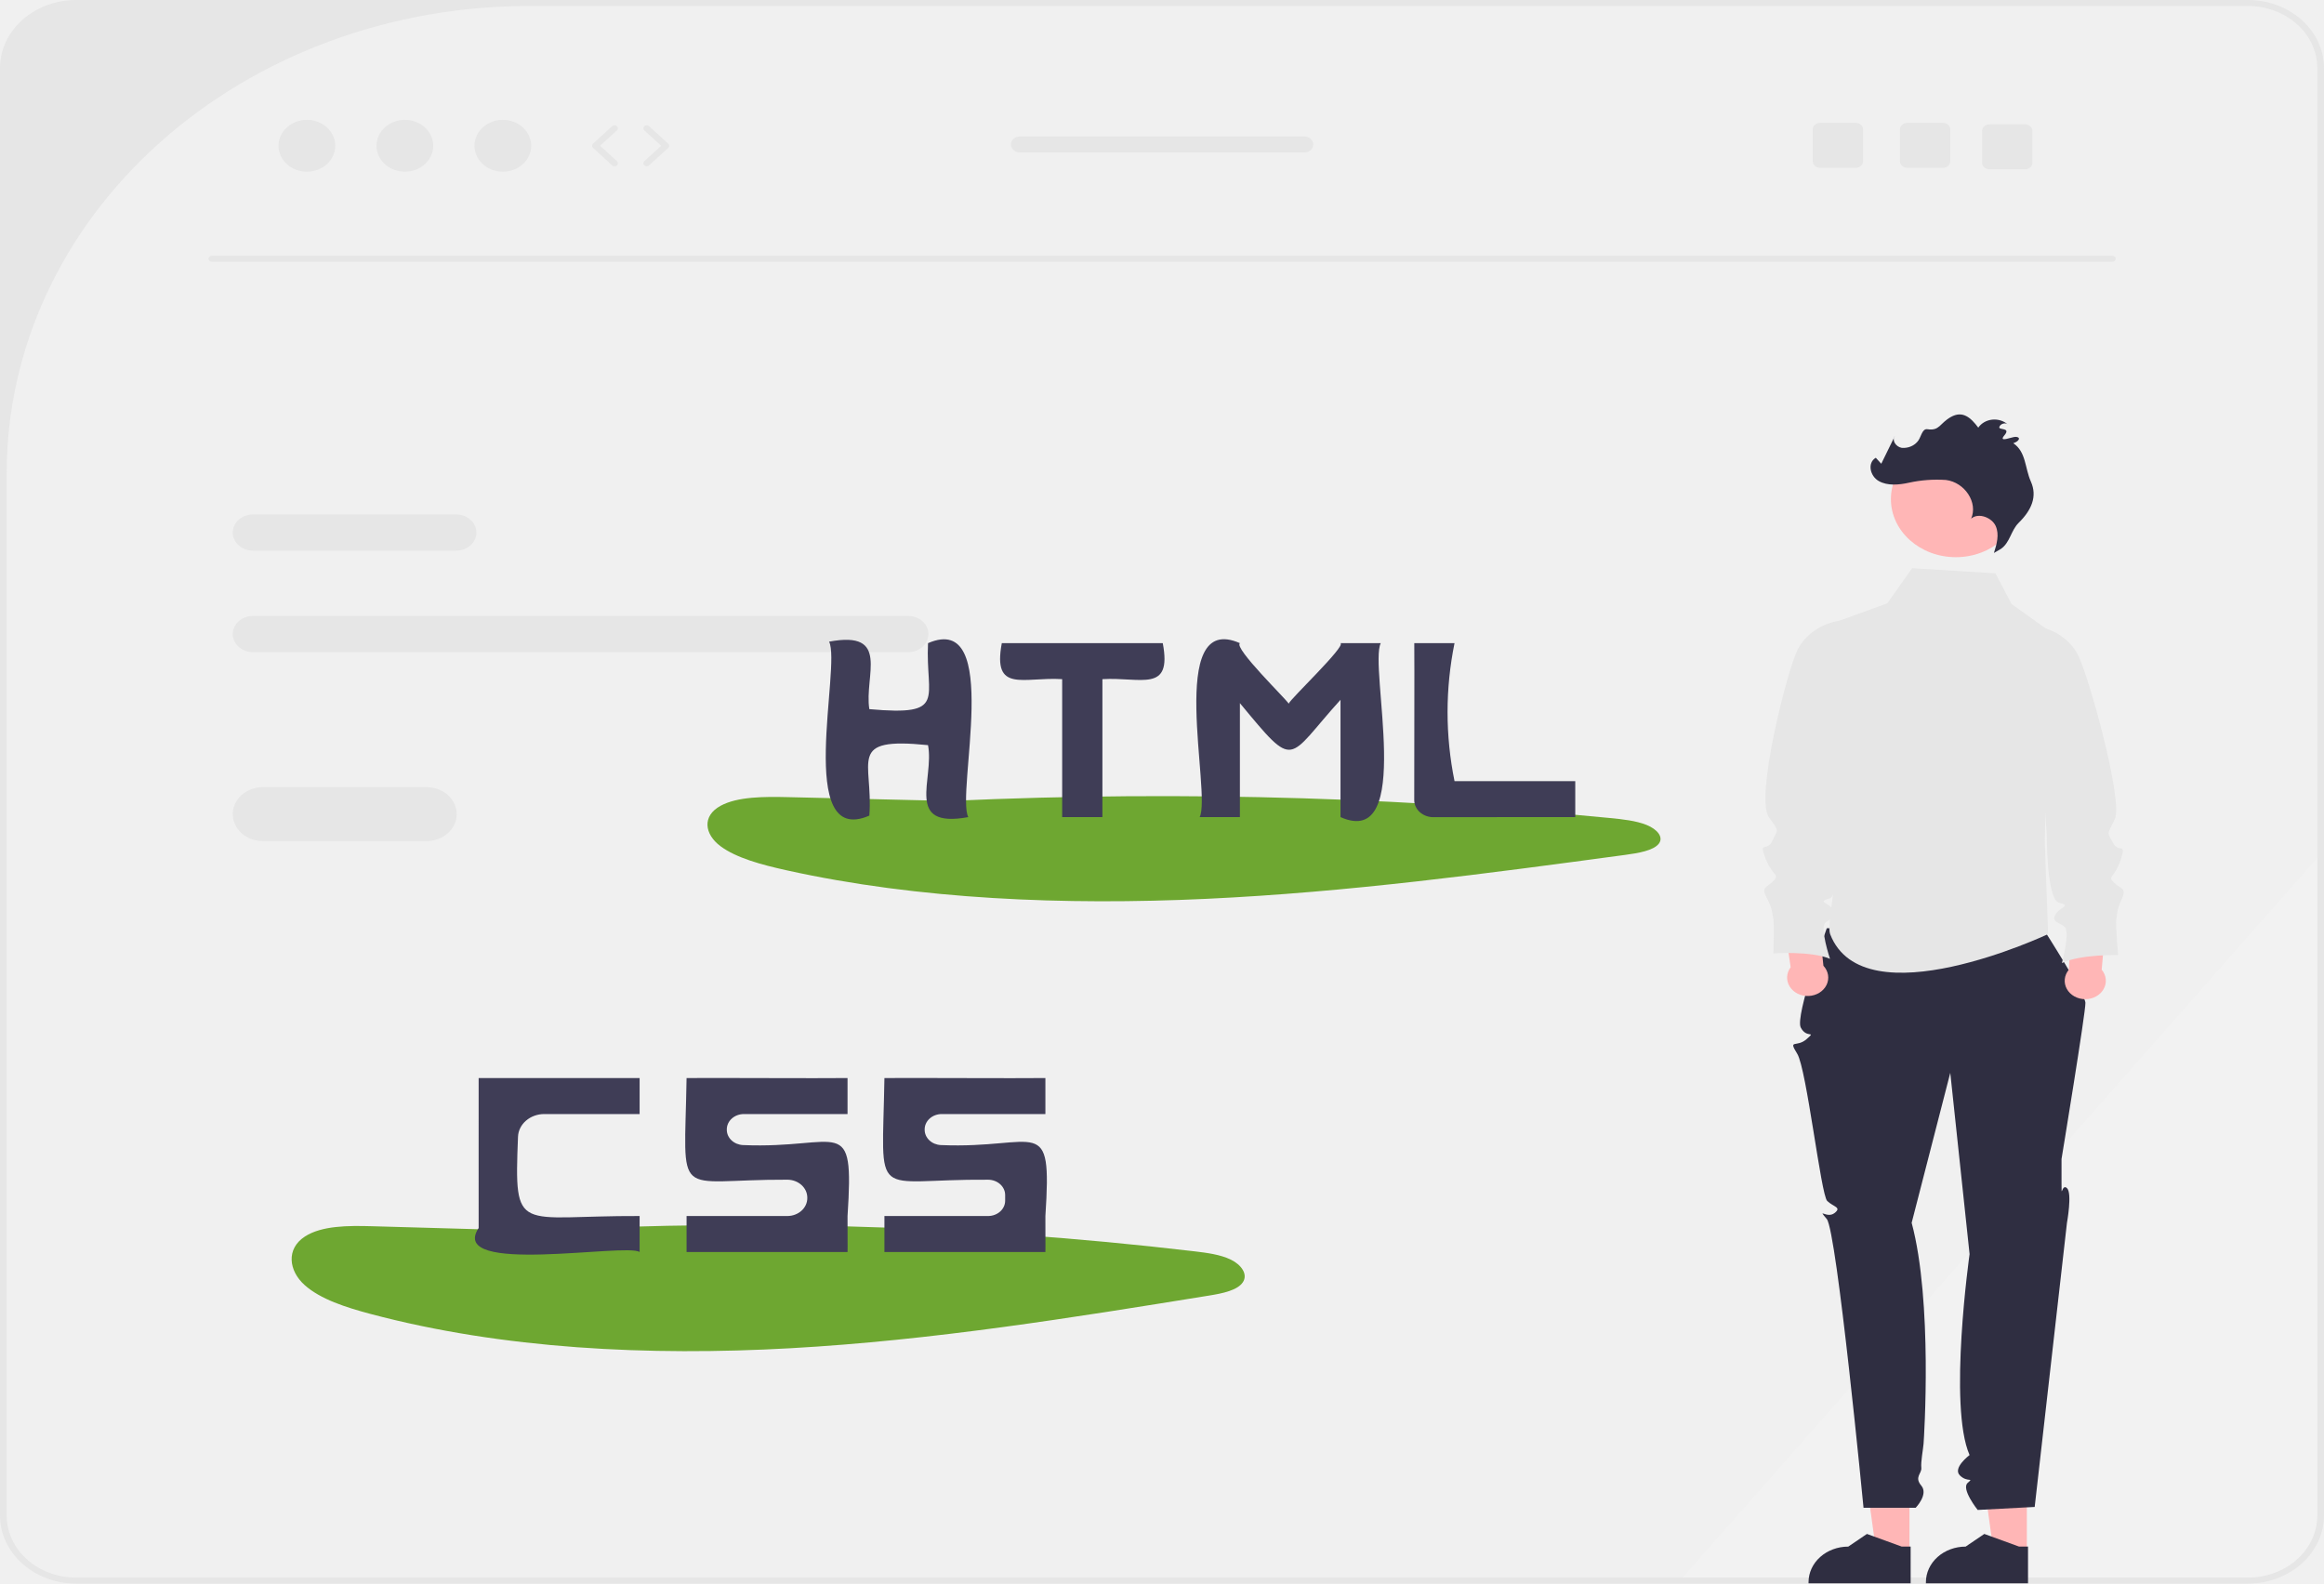
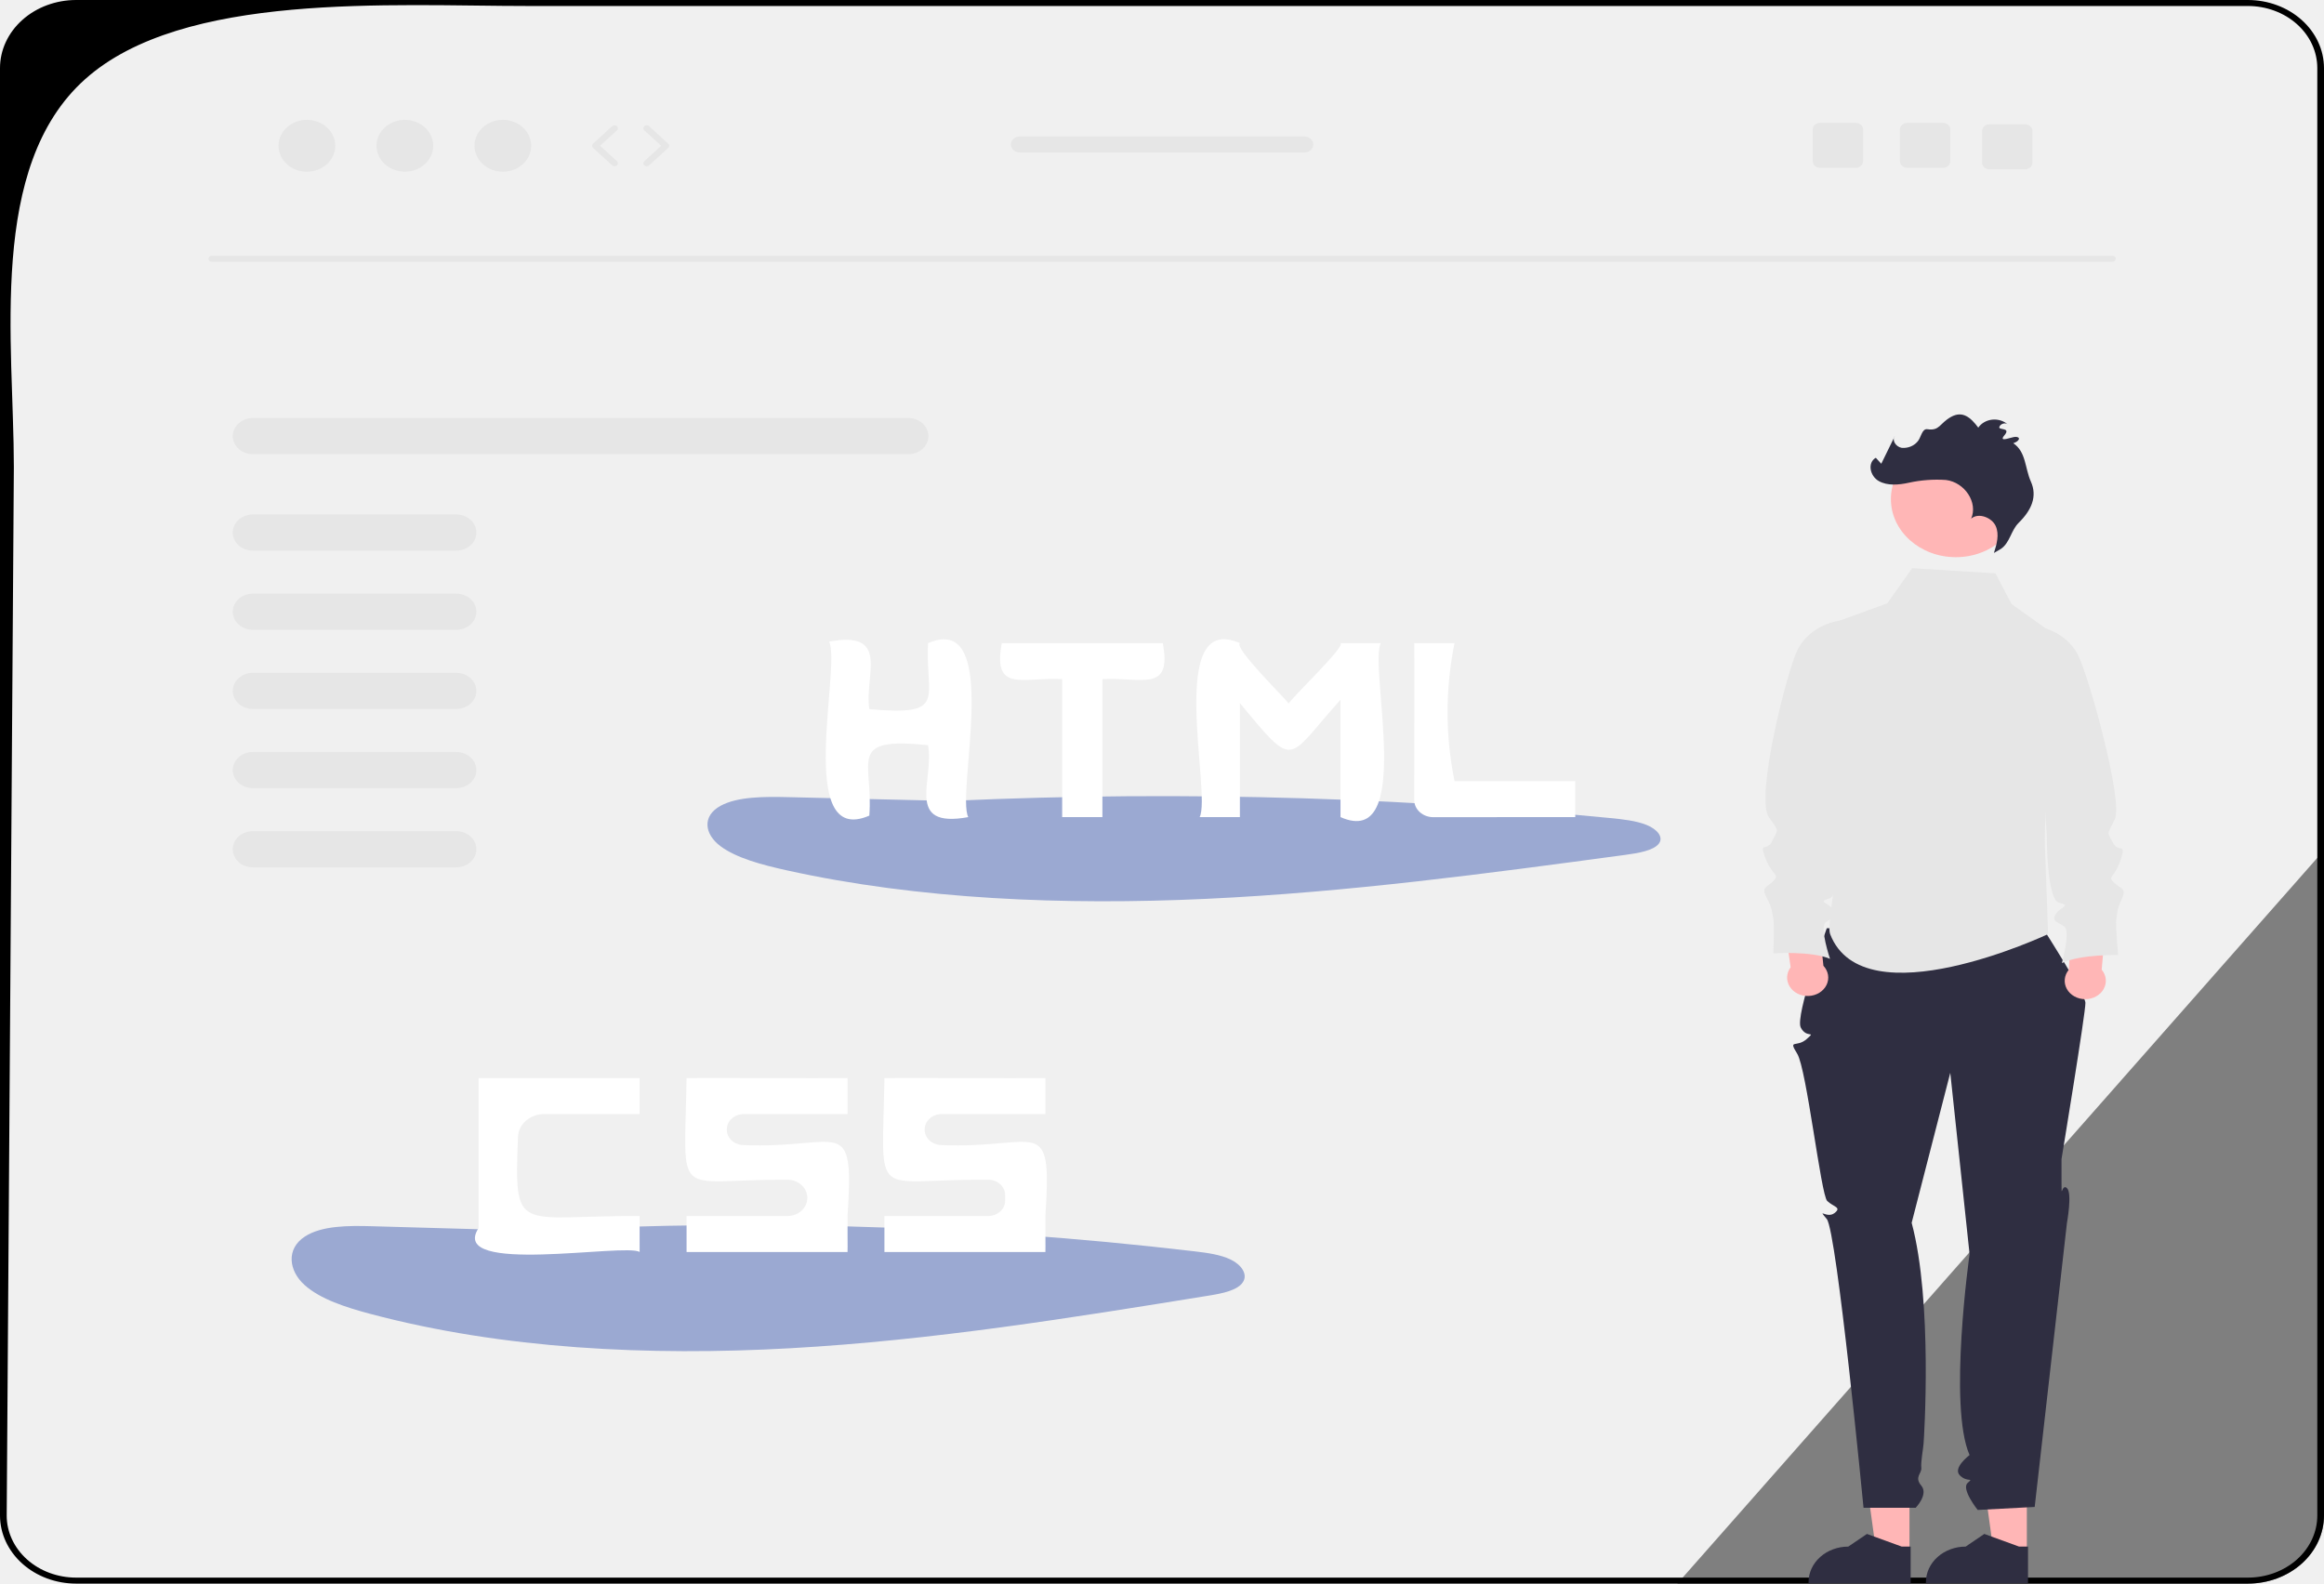
- <svg xmlns="http://www.w3.org/2000/svg" width="587" height="400" viewBox="0 0 587 400" fill="none">
+ <svg xmlns="http://www.w3.org/2000/svg" viewBox="0 0 587 400" fill="none">
  <g clip-path="url(#clip0_305_6124)">
-     <path d="M587 214.773V382.811C586.994 387.368 584.967 391.737 581.364 394.959C577.761 398.182 572.876 399.995 567.781 400H423.665L425.003 398.485L585.306 216.697L587 214.773Z" fill="#F2F2F2" />
-     <path d="M229.389 155.582H63.903C62.547 155.582 61.247 156.064 60.288 156.921C59.329 157.779 58.791 158.942 58.791 160.154C58.791 161.367 59.329 162.53 60.288 163.388C61.247 164.245 62.547 164.727 63.903 164.727H229.389C230.745 164.727 232.045 164.245 233.004 163.388C233.963 162.53 234.502 161.367 234.502 160.154C234.502 158.942 233.963 157.779 233.004 156.921C232.045 156.064 230.745 155.582 229.389 155.582Z" fill="#E6E6E6" />
-     <path d="M115.212 129.942H63.903C62.547 129.942 61.247 130.424 60.288 131.281C59.329 132.139 58.791 133.302 58.791 134.515C58.791 135.728 59.329 136.891 60.288 137.748C61.247 138.606 62.547 139.088 63.903 139.088H115.212C116.568 139.088 117.869 138.606 118.828 137.748C119.787 136.891 120.325 135.728 120.325 134.515C120.325 133.302 119.787 132.139 118.828 131.281C117.869 130.424 116.568 129.942 115.212 129.942Z" fill="#E6E6E6" />
-     <path d="M567.781 0H19.219C14.124 0.005 9.239 1.818 5.636 5.041C2.033 8.263 0.006 12.632 0 17.189V382.811C0.006 387.368 2.033 391.737 5.636 394.959C9.239 398.182 14.124 399.995 19.219 400H567.781C572.876 399.995 577.761 398.182 581.364 394.959C584.967 391.737 586.994 387.368 587 382.811V17.189C586.994 12.632 584.967 8.263 581.364 5.041C577.761 1.818 572.876 0.005 567.781 0ZM585.306 382.811C585.306 384.869 584.853 386.907 583.972 388.809C583.091 390.711 581.8 392.439 580.173 393.894C578.546 395.349 576.614 396.504 574.487 397.292C572.361 398.079 570.082 398.485 567.781 398.485H19.219C14.571 398.485 10.114 396.833 6.827 393.894C3.541 390.954 1.694 386.968 1.694 382.811V119.451C1.694 88.173 15.587 58.175 40.316 36.058C65.045 13.941 98.585 1.515 133.558 1.515H567.781C570.082 1.515 572.361 1.921 574.487 2.708C576.614 3.496 578.546 4.651 580.173 6.106C581.8 7.562 583.091 9.289 583.972 11.191C584.853 13.093 585.306 15.131 585.306 17.189V382.811Z" fill="#E6E6E6" />
+     <path d="M587 214.773V382.811C586.994 387.368 584.967 391.737 581.364 394.959C577.761 398.182 572.876 399.995 567.781 400H423.665L425.003 398.485L585.306 216.697L587 214.773Z" fill="#7F7F7F" />
+     <path d="M229.389 105.582H63.904C62.548 105.582 61.247 106.064 60.288 106.921C59.33 107.779 58.791 108.942 58.791 110.154C58.791 111.367 59.33 112.53 60.288 113.388C61.247 114.245 62.548 114.727 63.904 114.727H229.389C230.745 114.727 232.046 114.245 233.005 113.388C233.963 112.53 234.502 111.367 234.502 110.154C234.502 108.942 233.963 107.779 233.005 106.921C232.046 106.064 230.745 105.582 229.389 105.582Z" fill="#E6E6E6" />
+     <path d="M115.213 129.942H63.904C62.548 129.942 61.247 130.424 60.288 131.281C59.33 132.139 58.791 133.302 58.791 134.515C58.791 135.728 59.33 136.891 60.288 137.748C61.247 138.606 62.548 139.088 63.904 139.088H115.213C116.569 139.088 117.869 138.606 118.828 137.748C119.787 136.891 120.326 135.728 120.326 134.515C120.326 133.302 119.787 132.139 118.828 131.281C117.869 130.424 116.569 129.942 115.213 129.942Z" fill="#E6E6E6" />
+     <path d="M115.213 149.942H63.904C62.548 149.942 61.247 150.424 60.288 151.281C59.33 152.139 58.791 153.302 58.791 154.515C58.791 155.728 59.33 156.891 60.288 157.748C61.247 158.606 62.548 159.088 63.904 159.088H115.213C116.569 159.088 117.869 158.606 118.828 157.748C119.787 156.891 120.326 155.728 120.326 154.515C120.326 153.302 119.787 152.139 118.828 151.281C117.869 150.424 116.569 149.942 115.213 149.942Z" fill="#E6E6E6" />
+     <path d="M115.213 169.942H63.904C62.548 169.942 61.247 170.424 60.288 171.281C59.33 172.139 58.791 173.302 58.791 174.515C58.791 175.728 59.33 176.891 60.288 177.748C61.247 178.606 62.548 179.088 63.904 179.088H115.213C116.569 179.088 117.869 178.606 118.828 177.748C119.787 176.891 120.326 175.728 120.326 174.515C120.326 173.302 119.787 172.139 118.828 171.281C117.869 170.424 116.569 169.942 115.213 169.942Z" fill="#E6E6E6" />
+     <path d="M115.213 189.942H63.904C62.548 189.942 61.247 190.424 60.288 191.281C59.33 192.139 58.791 193.302 58.791 194.515C58.791 195.728 59.33 196.891 60.288 197.748C61.247 198.606 62.548 199.088 63.904 199.088H115.213C116.569 199.088 117.869 198.606 118.828 197.748C119.787 196.891 120.326 195.728 120.326 194.515C120.326 193.302 119.787 192.139 118.828 191.281C117.869 190.424 116.569 189.942 115.213 189.942Z" fill="#E6E6E6" />
+     <path d="M115.213 209.942H63.904C62.548 209.942 61.247 210.424 60.288 211.281C59.33 212.139 58.791 213.302 58.791 214.515C58.791 215.728 59.33 216.891 60.288 217.748C61.247 218.606 62.548 219.088 63.904 219.088H115.213C116.569 219.088 117.869 218.606 118.828 217.748C119.787 216.891 120.326 215.728 120.326 214.515C120.326 213.302 119.787 212.139 118.828 211.281C117.869 210.424 116.569 209.942 115.213 209.942Z" fill="#E6E6E6" />
+     <path d="M567.781 0H19.219C14.124 0.005 9.239 1.818 5.636 5.041C2.033 8.263 0.006 12.632 0 17.189V382.811C0.006 387.368 2.033 391.737 5.636 394.959C9.239 398.182 14.124 399.995 19.219 400H567.781C572.876 399.995 577.761 398.182 581.364 394.959C584.967 391.737 586.994 387.368 587 382.811V17.189C586.994 12.632 584.967 8.263 581.364 5.041C577.761 1.818 572.876 0.005 567.781 0ZM585.306 382.811C585.306 384.869 584.853 386.907 583.972 388.809C583.091 390.711 581.8 392.439 580.173 393.894C578.546 395.349 576.614 396.504 574.487 397.292C572.361 398.079 570.082 398.485 567.781 398.485H19.219C14.571 398.485 10.114 396.833 6.827 393.894C3.541 390.954 1.694 386.968 1.694 382.811L3.5 118C3.5 86.721 -3.229 42.117 21.5 20C46.229 -2.117 98.585 1.515 133.558 1.515H567.781C570.082 1.515 572.361 1.921 574.487 2.708C576.614 3.496 578.546 4.651 580.173 6.106C581.8 7.562 583.091 9.289 583.972 11.191C584.853 13.093 585.306 15.131 585.306 17.189V382.811Z" fill="black" />
    <path d="M533.544 66.113H53.499C53.275 66.113 53.059 66.033 52.9 65.891C52.742 65.749 52.652 65.556 52.652 65.355C52.652 65.154 52.742 64.961 52.9 64.819C53.059 64.677 53.275 64.597 53.499 64.597H533.544C533.768 64.597 533.984 64.677 534.143 64.819C534.302 64.961 534.391 65.154 534.391 65.355C534.391 65.556 534.302 65.749 534.143 65.891C533.984 66.033 533.768 66.113 533.544 66.113Z" fill="#E6E6E6" />
-     <path d="M77.517 43.37C81.473 43.37 84.68 40.438 84.68 36.82C84.68 33.203 81.473 30.271 77.517 30.271C73.561 30.271 70.354 33.203 70.354 36.82C70.354 40.438 73.561 43.37 77.517 43.37Z" fill="#E6E6E6" />
+     <path d="M77.517 43.37C81.473 43.37 84.68 40.438 84.68 36.82C84.68 33.203 81.473 30.271 77.517 30.271C73.561 30.271 70.353 33.203 70.353 36.82C70.353 40.438 73.561 43.37 77.517 43.37Z" fill="#E6E6E6" />
    <path d="M102.262 43.37C106.218 43.37 109.425 40.438 109.425 36.82C109.425 33.203 106.218 30.271 102.262 30.271C98.306 30.271 95.099 33.203 95.099 36.82C95.099 40.438 98.306 43.37 102.262 43.37Z" fill="#E6E6E6" />
-     <path d="M127.007 43.37C130.963 43.37 134.17 40.438 134.17 36.82C134.17 33.203 130.963 30.271 127.007 30.271C123.051 30.271 119.844 33.203 119.844 36.82C119.844 40.438 123.051 43.37 127.007 43.37Z" fill="#E6E6E6" />
+     <path d="M127.008 43.37C130.964 43.37 134.171 40.438 134.171 36.82C134.171 33.203 130.964 30.271 127.008 30.271C123.052 30.271 119.845 33.203 119.845 36.82C119.845 40.438 123.052 43.37 127.008 43.37Z" fill="#E6E6E6" />
    <path d="M155.223 41.997C155.111 41.997 154.999 41.977 154.895 41.938C154.791 41.899 154.697 41.841 154.618 41.769L149.785 37.35C149.63 37.209 149.543 37.018 149.543 36.82C149.543 36.622 149.63 36.432 149.785 36.291L154.618 31.872C154.695 31.8 154.788 31.742 154.891 31.702C154.993 31.662 155.104 31.641 155.216 31.639C155.328 31.637 155.439 31.656 155.543 31.693C155.647 31.73 155.741 31.785 155.821 31.855C155.901 31.925 155.965 32.008 156.009 32.101C156.053 32.193 156.075 32.292 156.076 32.392C156.077 32.492 156.055 32.591 156.013 32.684C155.97 32.776 155.908 32.861 155.829 32.931L151.575 36.82L155.829 40.71C155.945 40.816 156.024 40.951 156.055 41.098C156.087 41.244 156.069 41.396 156.004 41.533C155.939 41.67 155.831 41.788 155.692 41.87C155.553 41.953 155.39 41.997 155.223 41.997Z" fill="#E6E6E6" />
-     <path d="M163.346 41.997C163.179 41.997 163.016 41.953 162.877 41.87C162.738 41.788 162.629 41.67 162.565 41.533C162.5 41.395 162.482 41.244 162.513 41.098C162.545 40.951 162.623 40.816 162.74 40.709L166.993 36.82L162.74 32.931C162.585 32.787 162.501 32.594 162.504 32.395C162.508 32.195 162.599 32.005 162.759 31.865C162.919 31.726 163.133 31.648 163.357 31.649C163.58 31.651 163.793 31.731 163.951 31.872L168.784 36.291C168.939 36.432 169.026 36.622 169.026 36.82C169.026 37.018 168.939 37.209 168.784 37.35L163.951 41.769C163.872 41.841 163.778 41.899 163.674 41.938C163.57 41.977 163.458 41.997 163.346 41.997Z" fill="#E6E6E6" />
-     <path d="M490.735 31.029H481.748C481.504 31.029 481.263 31.072 481.038 31.156C480.813 31.239 480.608 31.361 480.436 31.515C480.264 31.669 480.127 31.852 480.034 32.053C479.941 32.255 479.893 32.471 479.893 32.688V40.734C479.893 40.952 479.941 41.168 480.034 41.369C480.127 41.57 480.264 41.753 480.436 41.907C480.608 42.061 480.813 42.184 481.038 42.267C481.263 42.35 481.504 42.393 481.748 42.393H490.735C491.228 42.394 491.701 42.219 492.05 41.908C492.4 41.597 492.597 41.175 492.599 40.734V32.688C492.597 32.248 492.4 31.825 492.05 31.514C491.701 31.203 491.228 31.029 490.735 31.029Z" fill="#E6E6E6" />
+     <path d="M163.345 41.997C163.178 41.997 163.015 41.953 162.876 41.87C162.738 41.788 162.629 41.67 162.564 41.533C162.5 41.395 162.482 41.244 162.513 41.098C162.544 40.951 162.623 40.816 162.74 40.709L166.993 36.82L162.74 32.931C162.585 32.787 162.5 32.594 162.504 32.395C162.507 32.195 162.599 32.005 162.759 31.865C162.918 31.726 163.133 31.648 163.356 31.649C163.579 31.651 163.793 31.731 163.951 31.872L168.783 36.291C168.938 36.432 169.025 36.622 169.025 36.82C169.025 37.018 168.938 37.209 168.783 37.35L163.951 41.769C163.872 41.841 163.778 41.899 163.674 41.938C163.57 41.977 163.458 41.997 163.345 41.997Z" fill="#E6E6E6" />
+     <path d="M490.736 31.029H481.749C481.505 31.029 481.264 31.072 481.039 31.156C480.813 31.239 480.609 31.361 480.437 31.515C480.264 31.669 480.128 31.852 480.035 32.053C479.941 32.255 479.893 32.471 479.894 32.688V40.734C479.893 40.952 479.941 41.168 480.035 41.369C480.128 41.57 480.264 41.753 480.437 41.907C480.609 42.061 480.813 42.184 481.039 42.267C481.264 42.35 481.505 42.393 481.749 42.393H490.736C491.229 42.394 491.702 42.219 492.051 41.908C492.4 41.597 492.597 41.175 492.599 40.734V32.688C492.597 32.248 492.4 31.825 492.051 31.514C491.702 31.203 491.229 31.029 490.736 31.029Z" fill="#E6E6E6" />
    <path d="M468.712 31.029H459.725C459.482 31.029 459.24 31.072 459.015 31.156C458.79 31.239 458.586 31.361 458.413 31.515C458.241 31.669 458.104 31.852 458.011 32.053C457.918 32.255 457.87 32.471 457.87 32.688V40.734C457.87 40.952 457.918 41.168 458.011 41.369C458.104 41.57 458.241 41.753 458.413 41.907C458.586 42.061 458.79 42.184 459.015 42.267C459.24 42.35 459.482 42.393 459.725 42.393H468.712C469.205 42.394 469.678 42.219 470.027 41.908C470.377 41.597 470.574 41.175 470.576 40.734V32.688C470.574 32.248 470.377 31.825 470.027 31.514C469.678 31.203 469.205 31.029 468.712 31.029Z" fill="#E6E6E6" />
-     <path d="M511.488 31.408H502.501C502.257 31.408 502.016 31.451 501.791 31.534C501.566 31.618 501.361 31.74 501.189 31.894C501.017 32.048 500.88 32.231 500.787 32.432C500.694 32.634 500.646 32.849 500.646 33.067V41.113C500.646 41.331 500.694 41.546 500.787 41.748C500.88 41.949 501.017 42.132 501.189 42.286C501.361 42.44 501.566 42.562 501.791 42.646C502.016 42.729 502.257 42.772 502.501 42.772H511.488C511.981 42.772 512.454 42.598 512.803 42.287C513.153 41.976 513.35 41.554 513.352 41.113V33.067C513.35 32.626 513.153 32.204 512.803 31.893C512.454 31.582 511.981 31.408 511.488 31.408Z" fill="#E6E6E6" />
+     <path d="M511.488 31.408H502.501C502.257 31.408 502.016 31.451 501.791 31.534C501.565 31.618 501.361 31.74 501.189 31.894C501.016 32.048 500.88 32.231 500.787 32.432C500.693 32.634 500.645 32.849 500.646 33.067V41.113C500.645 41.331 500.693 41.546 500.787 41.748C500.88 41.949 501.016 42.132 501.189 42.286C501.361 42.44 501.565 42.562 501.791 42.646C502.016 42.729 502.257 42.772 502.501 42.772H511.488C511.981 42.772 512.454 42.598 512.803 42.287C513.152 41.976 513.349 41.554 513.351 41.113V33.067C513.349 32.626 513.152 32.204 512.803 31.893C512.454 31.582 511.981 31.408 511.488 31.408Z" fill="#E6E6E6" />
    <path d="M329.44 34.469H257.602C257.003 34.469 256.427 34.682 256.003 35.061C255.579 35.441 255.341 35.955 255.341 36.492C255.341 37.028 255.579 37.542 256.003 37.922C256.427 38.301 257.003 38.514 257.602 38.514H329.44C330.04 38.514 330.615 38.301 331.039 37.922C331.463 37.542 331.702 37.028 331.702 36.492C331.702 35.955 331.463 35.441 331.039 35.061C330.615 34.682 330.04 34.469 329.44 34.469Z" fill="#E6E6E6" />
-     <path d="M136.888 310.944L93.929 309.73C87.971 309.561 81.27 309.57 77.021 312.324C72.197 315.449 72.928 320.987 76.932 324.579C80.937 328.17 87.331 330.222 93.608 331.891C126.95 340.754 163.852 342.554 199.682 340.548C235.512 338.543 270.604 332.873 305.524 327.222C308.836 326.686 312.59 325.915 313.94 323.854C315.247 321.86 313.537 319.455 310.882 318.166C308.226 316.877 304.86 316.443 301.612 316.059C242.788 309.146 183.327 307.629 124.157 311.532" fill="#6EA731" />
-     <path d="M214.073 281.394V272.303C206.697 272.396 180.301 272.236 173.415 272.303C172.903 304.077 169.761 297.853 198.867 297.976C200.205 297.981 201.486 298.459 202.431 299.306C203.375 300.153 203.907 301.3 203.909 302.497V302.633C203.909 303.831 203.376 304.981 202.429 305.828C201.481 306.675 200.196 307.152 198.856 307.152H173.415V316.242H214.073C214.13 316.212 214.032 307.464 214.073 307.152C215.792 280.814 212.391 290.287 187.674 289.231C186.569 289.18 185.527 288.751 184.765 288.033C184.002 287.314 183.578 286.361 183.579 285.371V285.257C183.579 284.233 184.035 283.25 184.845 282.526C185.655 281.801 186.753 281.394 187.899 281.394H214.073Z" fill="#3F3D56" />
-     <path d="M264.048 281.394V272.303C256.672 272.396 230.276 272.236 223.39 272.303C222.873 304.353 219.682 297.742 249.608 297.981C250.746 297.991 251.833 298.403 252.634 299.126C253.435 299.85 253.884 300.826 253.884 301.844C253.884 302.322 253.884 302.811 253.884 303.289C253.884 303.796 253.772 304.299 253.555 304.767C253.338 305.236 253.019 305.662 252.618 306.021C252.217 306.379 251.741 306.664 251.217 306.858C250.693 307.052 250.131 307.152 249.564 307.152H223.39V316.242H264.048C264.105 316.212 264.007 307.464 264.048 307.152C265.767 280.814 262.366 290.287 237.649 289.231C236.544 289.18 235.502 288.751 234.74 288.033C233.977 287.314 233.553 286.361 233.554 285.371V285.257C233.555 284.233 234.01 283.25 234.82 282.526C235.63 281.801 236.729 281.394 237.874 281.394H264.048Z" fill="#3F3D56" />
-     <path d="M161.556 281.394V272.303H120.898C120.869 280.412 120.919 301.873 120.898 310.182C112.929 322.249 158.204 313.894 161.558 316.246C161.556 316.242 161.556 307.151 161.556 307.151C130.621 307.007 129.844 312.186 130.839 287.129C130.899 285.59 131.624 284.133 132.862 283.063C134.1 281.993 135.753 281.394 137.475 281.393C146.418 281.394 161.556 281.394 161.556 281.394Z" fill="#3F3D56" />
-     <path d="M241.922 202.358L198.962 201.345C193.004 201.205 186.304 201.212 182.054 203.508C177.231 206.113 177.961 210.729 181.965 213.723C185.97 216.717 192.365 218.428 198.641 219.819C231.984 227.207 268.885 228.707 304.715 227.035C340.545 225.363 375.638 220.637 410.557 215.927C413.869 215.48 417.623 214.837 418.974 213.119C420.28 211.457 418.57 209.452 415.915 208.378C413.26 207.304 409.893 206.942 406.646 206.622C347.721 200.857 288.354 199.594 229.19 202.848" fill="#6EA731" />
-     <path d="M234.402 162.455C233.71 176.49 239.478 180.907 219.578 179.12C218.233 170.747 225.051 159.127 209.414 162.077C212.547 168.151 200.688 214.232 219.575 206.013C220.636 192.168 213.644 186.096 234.402 188.214C236.067 196.772 228.297 209.366 244.566 206.393C241.434 200.316 253.293 154.239 234.402 162.455Z" fill="#3F3D56" />
-     <path d="M338.588 162.455C339.983 163.225 325.806 176.639 325.5 177.738C325.075 176.8 311.543 163.676 313.177 162.455C294.347 154.133 306.082 200.481 303.009 206.396C303.012 206.394 313.177 206.394 313.177 206.394V177.607C327.464 194.842 324.811 191.942 338.588 176.761L338.588 206.394C357.417 214.719 345.683 168.365 348.756 162.452C348.752 162.455 338.588 162.455 338.588 162.455Z" fill="#3F3D56" />
-     <path d="M293.695 162.455H253.037C250.648 175.198 258.547 170.924 268.285 171.545L268.284 206.394H278.448V171.545C288.141 170.956 296.114 175.142 293.695 162.455Z" fill="#3F3D56" />
-     <path d="M367.387 197.303C365.04 185.782 365.04 173.976 367.387 162.455H357.223C357.282 168.214 357.205 191.456 357.211 202.085C357.21 203.232 357.719 204.332 358.625 205.144C359.532 205.955 360.761 206.412 362.044 206.412C372.284 206.425 391.834 206.357 397.881 206.394L397.881 197.303H367.387Z" fill="#3F3D56" />
-     <path d="M107.728 198.818H66.414C64.392 198.818 62.453 199.537 61.023 200.815C59.594 202.094 58.791 203.828 58.791 205.636C58.791 207.445 59.594 209.179 61.023 210.458C62.453 211.736 64.392 212.455 66.414 212.455H107.728C109.75 212.455 111.689 211.736 113.118 210.458C114.548 209.179 115.351 207.445 115.351 205.636C115.351 203.828 114.548 202.094 113.118 200.815C111.689 199.537 109.749 198.818 107.728 198.818Z" fill="#E6E6E6" />
+     <path d="M136.888 310.944L93.928 309.73C87.97 309.561 81.27 309.57 77.02 312.324C72.197 315.449 72.927 320.987 76.932 324.579C80.936 328.17 87.331 330.222 93.607 331.891C126.95 340.754 163.851 342.554 199.681 340.548C235.511 338.543 270.604 332.873 305.524 327.222C308.836 326.686 312.589 325.915 313.94 323.854C315.246 321.86 313.537 319.455 310.881 318.166C308.226 316.877 304.859 316.443 301.612 316.059C242.787 309.146 183.326 307.629 124.156 311.532" fill="#9BA9D2" />
+     <path d="M214.073 281.394V272.303C206.697 272.396 180.301 272.236 173.415 272.303C172.903 304.077 169.761 297.853 198.867 297.976C200.205 297.981 201.486 298.459 202.431 299.306C203.375 300.153 203.907 301.3 203.909 302.497V302.633C203.909 303.831 203.376 304.981 202.429 305.828C201.481 306.675 200.196 307.152 198.856 307.152H173.415V316.242H214.073C214.13 316.212 214.032 307.464 214.073 307.152C215.792 280.814 212.391 290.287 187.674 289.231C186.569 289.18 185.527 288.751 184.765 288.033C184.002 287.314 183.578 286.361 183.579 285.371V285.257C183.579 284.233 184.035 283.25 184.845 282.526C185.655 281.801 186.753 281.394 187.899 281.394H214.073Z" fill="white" />
+     <path d="M264.049 281.394V272.303C256.672 272.396 230.277 272.236 223.391 272.303C222.874 304.353 219.682 297.742 249.608 297.981C250.746 297.991 251.834 298.403 252.635 299.126C253.435 299.85 253.884 300.826 253.884 301.844C253.884 302.322 253.884 302.811 253.884 303.289C253.884 303.796 253.772 304.299 253.555 304.767C253.338 305.236 253.02 305.662 252.619 306.021C252.218 306.379 251.741 306.664 251.217 306.858C250.693 307.052 250.132 307.152 249.564 307.152H223.391V316.242H264.049C264.106 316.212 264.007 307.464 264.049 307.152C265.768 280.814 262.366 290.287 237.65 289.231C236.544 289.18 235.502 288.751 234.74 288.033C233.978 287.314 233.554 286.361 233.555 285.371V285.257C233.555 284.233 234.01 283.25 234.82 282.526C235.63 281.801 236.729 281.394 237.875 281.394H264.049Z" fill="white" />
+     <path d="M161.556 281.394V272.303H120.898C120.869 280.412 120.919 301.873 120.898 310.182C112.929 322.249 158.204 313.894 161.558 316.246C161.556 316.242 161.556 307.151 161.556 307.151C130.621 307.007 129.844 312.186 130.839 287.129C130.899 285.59 131.624 284.133 132.862 283.063C134.1 281.993 135.753 281.394 137.475 281.393C146.418 281.394 161.556 281.394 161.556 281.394Z" fill="white" />
+     <path d="M241.921 202.358L198.962 201.345C193.003 201.205 186.303 201.212 182.053 203.508C177.23 206.113 177.96 210.729 181.965 213.723C185.97 216.717 192.364 218.428 198.64 219.819C231.983 227.207 268.884 228.707 304.714 227.035C340.545 225.363 375.637 220.637 410.557 215.927C413.869 215.48 417.622 214.837 418.973 213.119C420.28 211.457 418.57 209.452 415.915 208.378C413.259 207.304 409.893 206.942 406.645 206.622C347.721 200.857 288.354 199.594 229.189 202.848" fill="#9BA9D2" />
+     <path d="M234.402 162.455C233.71 176.49 239.478 180.907 219.578 179.12C218.233 170.747 225.051 159.127 209.414 162.077C212.547 168.151 200.688 214.232 219.575 206.013C220.636 192.168 213.644 186.096 234.402 188.214C236.067 196.772 228.297 209.366 244.566 206.393C241.434 200.316 253.293 154.239 234.402 162.455Z" fill="white" />
+     <path d="M338.587 162.455C339.983 163.225 325.805 176.639 325.499 177.738C325.074 176.8 311.542 163.676 313.176 162.455C294.347 154.133 306.082 200.481 303.008 206.396C303.012 206.394 313.176 206.394 313.176 206.394V177.607C327.463 194.842 324.81 191.942 338.588 176.761L338.587 206.394C357.416 214.719 345.682 168.365 348.755 162.452C348.752 162.455 338.587 162.455 338.587 162.455Z" fill="white" />
+     <path d="M293.695 162.455H253.037C250.648 175.198 258.547 170.924 268.285 171.545L268.284 206.394H278.448V171.545C288.141 170.956 296.114 175.142 293.695 162.455Z" fill="white" />
+     <path d="M367.387 197.303C365.039 185.782 365.039 173.976 367.387 162.455H357.222C357.281 168.214 357.204 191.456 357.21 202.085C357.21 203.232 357.719 204.332 358.625 205.144C359.531 205.955 360.761 206.412 362.043 206.412C372.284 206.425 391.834 206.357 397.881 206.394L397.88 197.303H367.387Z" fill="white" />
    <path d="M482.299 392.097L473.912 392.096L469.923 363.164L482.301 363.165L482.299 392.097Z" fill="#FFB6B6" />
-     <path d="M482.594 399.922L456.804 399.921V399.629C456.804 397.248 457.862 394.965 459.745 393.281C461.627 391.597 464.18 390.652 466.842 390.651L471.554 387.455L480.343 390.652L482.595 390.652L482.594 399.922Z" fill="#2F2E41" />
+     <path d="M482.595 399.922L456.805 399.921V399.629C456.805 397.248 457.863 394.965 459.745 393.281C461.628 391.597 464.181 390.652 466.843 390.651L471.554 387.455L480.344 390.652L482.595 390.652L482.595 399.922Z" fill="#2F2E41" />
    <path d="M511.945 392.097L503.559 392.096L499.569 363.164L511.947 363.165L511.945 392.097Z" fill="#FFB6B6" />
-     <path d="M512.241 399.922L486.451 399.921V399.629C486.451 397.248 487.509 394.965 489.391 393.281C491.274 391.597 493.827 390.652 496.489 390.651L501.2 387.455L509.99 390.652L512.241 390.652L512.241 399.922Z" fill="#2F2E41" />
+     <path d="M512.241 399.922L486.451 399.921V399.629C486.451 397.248 487.509 394.965 489.392 393.281C491.274 391.597 493.827 390.652 496.489 390.651L501.201 387.455L509.99 390.652L512.241 390.652L512.241 399.922Z" fill="#2F2E41" />
    <path d="M461.417 234.455C461.417 234.455 453.348 256.62 454.838 259.537C456.327 262.455 458.868 260.182 456.327 262.455C453.786 264.727 451.568 262.311 453.947 266.171C456.327 270.03 459.932 301.803 461.518 303.341C463.103 304.879 465.283 304.92 463.346 306.415C461.409 307.909 458.868 304.879 461.409 307.909C463.95 310.939 470.693 380.845 470.693 380.845H483.866C483.866 380.845 487.147 377.463 485.29 375.262C483.432 373.061 485.453 372.212 485.29 370.742C485.126 369.273 485.744 366.104 485.859 364.658C485.973 363.212 488.2 328.766 482.851 308.868L492.604 270.98L497.48 316.773C497.48 316.773 492.046 355.183 497.48 367.531C497.48 367.531 493.099 370.794 495.042 372.685C496.985 374.576 498.679 373.061 496.985 374.576C495.291 376.091 499.526 381.394 499.526 381.394L513.926 380.636L522.076 308.868C522.076 308.868 523.45 301.383 522.076 300.101C520.702 298.818 520.702 303.364 520.702 298.818V292.758C520.702 292.758 526.844 255.481 526.738 253.286C526.632 251.091 516.467 235.182 516.467 235.182L461.417 234.455Z" fill="#2F2E41" />
    <path d="M504.006 144.809L482.98 143.515L476.689 152.388L461.536 157.898V201.606C463.113 205.838 463.927 210.267 463.95 214.727C463.892 223.435 461.39 233.693 462.256 235.939C470.727 257.909 517.314 235.939 517.314 235.939L516.467 212.455L517.617 159.379L508.097 152.588L504.006 144.809Z" fill="#E6E6E6" />
-     <path d="M460.564 243.943L459.114 230.124L450.172 229.763L452.286 244.325C451.744 245.04 451.436 245.877 451.396 246.74C451.356 247.604 451.586 248.46 452.061 249.213C452.536 249.966 453.236 250.586 454.082 251.003C454.929 251.419 455.889 251.617 456.854 251.572C457.819 251.527 458.751 251.243 459.546 250.751C460.34 250.258 460.965 249.578 461.351 248.785C461.736 247.992 461.867 247.119 461.728 246.264C461.589 245.408 461.186 244.605 460.564 243.943Z" fill="#FFB6B6" />
+     <path d="M460.564 243.943L459.114 230.124L450.172 229.763L452.286 244.325C451.744 245.04 451.435 245.877 451.395 246.74C451.356 247.604 451.586 248.46 452.061 249.213C452.535 249.966 453.235 250.586 454.082 251.003C454.929 251.419 455.889 251.617 456.854 251.572C457.819 251.527 458.751 251.243 459.545 250.751C460.34 250.258 460.965 249.578 461.35 248.785C461.736 247.992 461.866 247.119 461.727 246.264C461.588 245.408 461.185 244.605 460.564 243.943Z" fill="#FFB6B6" />
    <path d="M464.965 156.732L464.717 156.77C462.411 157.119 460.235 157.966 458.378 159.237C456.52 160.508 455.037 162.165 454.057 164.064C451.496 169.017 443.181 201.577 446.826 206.487C449.653 210.295 448.967 209.552 447.638 212.425C446.309 215.297 444.168 212.232 445.923 216.791C447.677 221.35 449.604 220.7 447.976 222.461C446.348 224.223 444.677 223.877 446.261 226.828C447.844 229.778 447.587 230.774 447.886 231.885C448.186 232.996 447.925 240.81 447.925 240.81C447.925 240.81 457.477 240.162 462.23 242.194C462.23 242.194 459.578 234.302 461.078 233.038C462.577 231.775 464.376 231.622 463.092 229.783C461.808 227.944 458.896 227.866 462.065 226.948C465.235 226.029 464.214 209.557 464.214 209.557C469.435 197.33 467.372 177.217 464.965 156.732Z" fill="#E6E6E6" />
    <path d="M522.559 244.929L523.227 231.062L532.138 230.298L530.848 244.937C531.43 245.627 531.785 246.449 531.873 247.309C531.962 248.17 531.78 249.036 531.349 249.809C530.917 250.583 530.253 251.233 529.431 251.687C528.609 252.142 527.661 252.382 526.695 252.381C525.728 252.38 524.781 252.138 523.96 251.682C523.139 251.226 522.476 250.575 522.047 249.801C521.617 249.026 521.437 248.16 521.528 247.3C521.618 246.439 521.975 245.618 522.559 244.929Z" fill="#FFB6B6" />
-     <path d="M513.245 158.028L513.494 158.054C515.817 158.299 518.038 159.047 519.964 160.233C521.891 161.418 523.466 163.006 524.552 164.858C527.389 169.689 536.364 202.41 534.166 206.901C532.117 211.088 532.202 210.059 533.691 212.868C535.18 215.677 537.145 212.519 535.65 217.151C534.155 221.784 532.194 221.221 533.919 222.907C535.645 224.593 537.293 224.172 535.878 227.19C534.463 230.208 534.777 231.191 534.54 232.314C534.304 233.437 535.005 241.23 535.005 241.23C535.005 241.23 525.429 241.014 520.796 243.258C520.796 243.258 523 235.256 521.431 234.061C519.862 232.867 518.056 232.796 519.235 230.901C520.414 229.006 523.318 228.797 520.101 228.023C516.883 227.249 516.974 210.752 516.974 210.752L513.245 158.028Z" fill="#E6E6E6" />
-     <path d="M494.009 140.737C503.067 140.737 510.41 134.17 510.41 126.068C510.41 117.967 503.067 111.4 494.009 111.4C484.952 111.4 477.609 117.967 477.609 126.068C477.609 134.17 484.952 140.737 494.009 140.737Z" fill="#FFB6B6" />
-     <path d="M505.423 138.624C507.704 137.028 507.925 133.985 509.872 132.066C513.126 128.859 514.655 125.408 512.95 121.608C511.442 118.246 511.763 114.114 508.515 111.951C510.11 111.434 510.486 110.362 509.078 110.342C508.129 110.329 504.591 111.951 506.294 109.93C507.996 107.909 504.774 108.707 504.987 107.88C505.2 107.052 506.567 106.594 507.17 107.25C506.661 106.785 506.04 106.43 505.354 106.213C504.668 105.995 503.936 105.92 503.214 105.994C502.491 106.068 501.796 106.289 501.183 106.639C500.571 106.99 500.055 107.461 499.677 108.016C497.759 105.445 495.722 103.676 492.787 105.308C489.904 106.91 489.942 108.891 486.842 108.415C485.384 108.191 485.247 110.654 484.251 111.632C483.791 112.152 483.193 112.56 482.511 112.82C481.829 113.08 481.085 113.184 480.347 113.121C478.894 112.875 477.783 111.256 478.597 110.152L475.173 117.139L473.793 115.625C471.599 116.903 472.32 120.239 474.527 121.497C476.735 122.755 479.604 122.487 482.146 121.929C485.206 121.257 488.365 121.023 491.507 121.234C496.307 121.841 499.65 126.973 497.872 131.006C499.716 129.387 503.128 130.731 504.083 132.878C505.038 135.026 504.338 137.446 503.63 139.669" fill="#2F2E41" />
+     <path d="M513.245 158.028L513.495 158.054C515.817 158.299 518.038 159.047 519.965 160.233C521.892 161.418 523.466 163.006 524.552 164.858C527.389 169.689 536.364 202.41 534.167 206.901C532.117 211.088 532.202 210.059 533.691 212.868C535.181 215.677 537.145 212.519 535.651 217.151C534.156 221.784 532.194 221.221 533.92 222.907C535.645 224.593 537.294 224.172 535.879 227.19C534.464 230.208 534.777 231.191 534.541 232.314C534.304 233.437 535.005 241.23 535.005 241.23C535.005 241.23 525.429 241.014 520.797 243.258C520.797 243.258 523 235.256 521.431 234.061C519.862 232.867 518.057 232.796 519.236 230.901C520.415 229.006 523.319 228.797 520.101 228.023C516.884 227.249 516.974 210.752 516.974 210.752L513.245 158.028Z" fill="#E6E6E6" />
+     <path d="M494.009 140.737C503.067 140.737 510.41 134.17 510.41 126.068C510.41 117.967 503.067 111.4 494.009 111.4C484.951 111.4 477.608 117.967 477.608 126.068C477.608 134.17 484.951 140.737 494.009 140.737Z" fill="#FFB6B6" />
+     <path d="M505.423 138.624C507.704 137.028 507.926 133.985 509.872 132.066C513.127 128.859 514.656 125.408 512.951 121.608C511.443 118.246 511.763 114.114 508.516 111.951C510.111 111.434 510.486 110.362 509.079 110.342C508.13 110.329 504.592 111.951 506.294 109.93C507.997 107.909 504.774 108.707 504.987 107.88C505.2 107.052 506.567 106.594 507.17 107.25C506.661 106.785 506.04 106.43 505.355 106.213C504.669 105.995 503.937 105.92 503.214 105.994C502.491 106.068 501.797 106.289 501.184 106.639C500.571 106.99 500.056 107.461 499.677 108.016C497.759 105.445 495.723 103.676 492.788 105.308C489.905 106.91 489.942 108.891 486.842 108.415C485.385 108.191 485.247 110.654 484.252 111.632C483.791 112.152 483.193 112.56 482.511 112.82C481.829 113.08 481.086 113.184 480.348 113.121C478.895 112.875 477.784 111.256 478.598 110.152L475.173 117.139L473.793 115.625C471.6 116.903 472.32 120.239 474.528 121.497C476.735 122.755 479.604 122.487 482.146 121.929C485.206 121.257 488.366 121.023 491.508 121.234C496.307 121.841 499.65 126.973 497.873 131.006C499.717 129.387 503.128 130.731 504.083 132.878C505.039 135.026 504.338 137.446 503.63 139.669" fill="#2F2E41" />
  </g>
  <defs>
    <clipPath id="clip0_305_6124">
      <rect width="587" height="400" fill="white" />
    </clipPath>
  </defs>
</svg>
